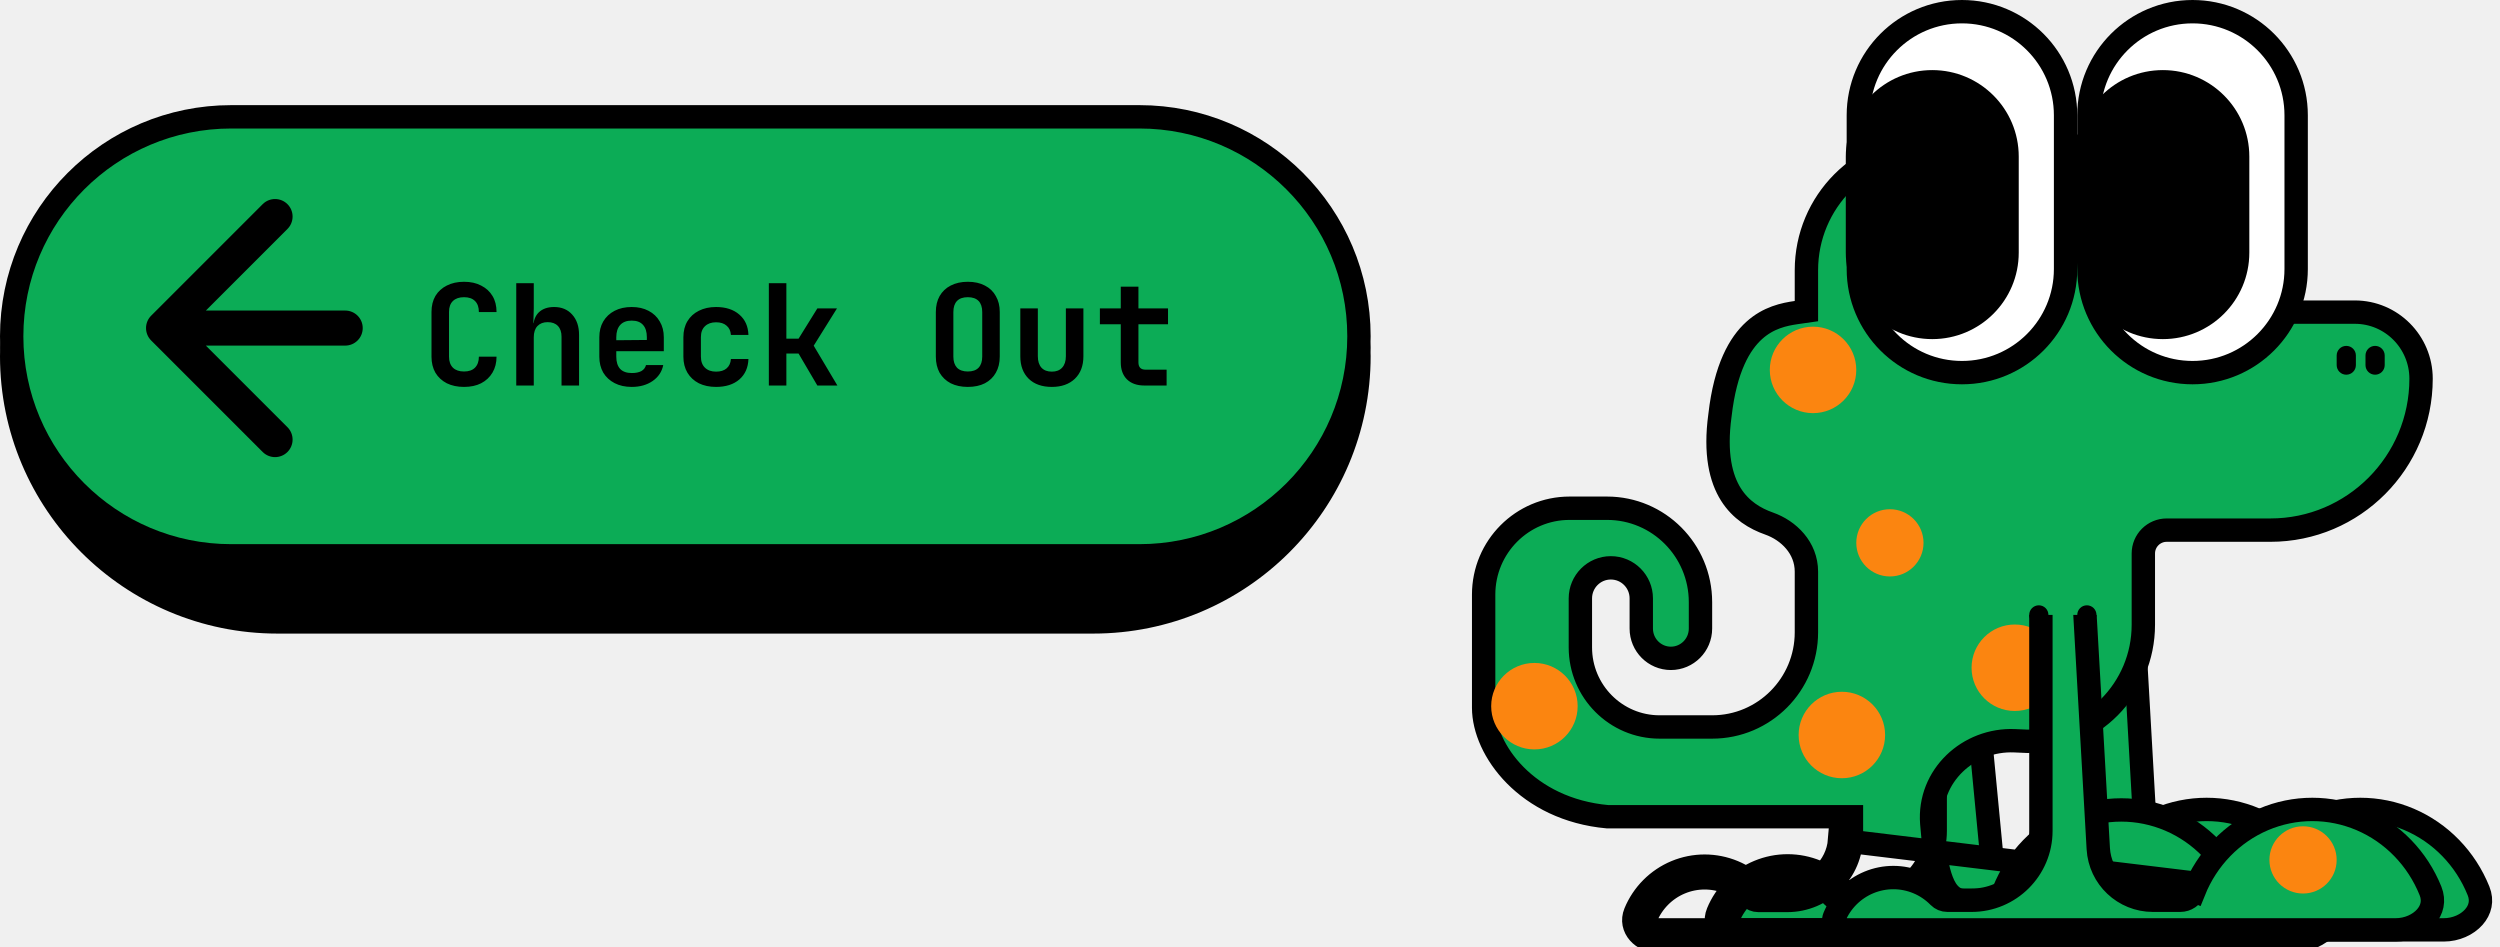
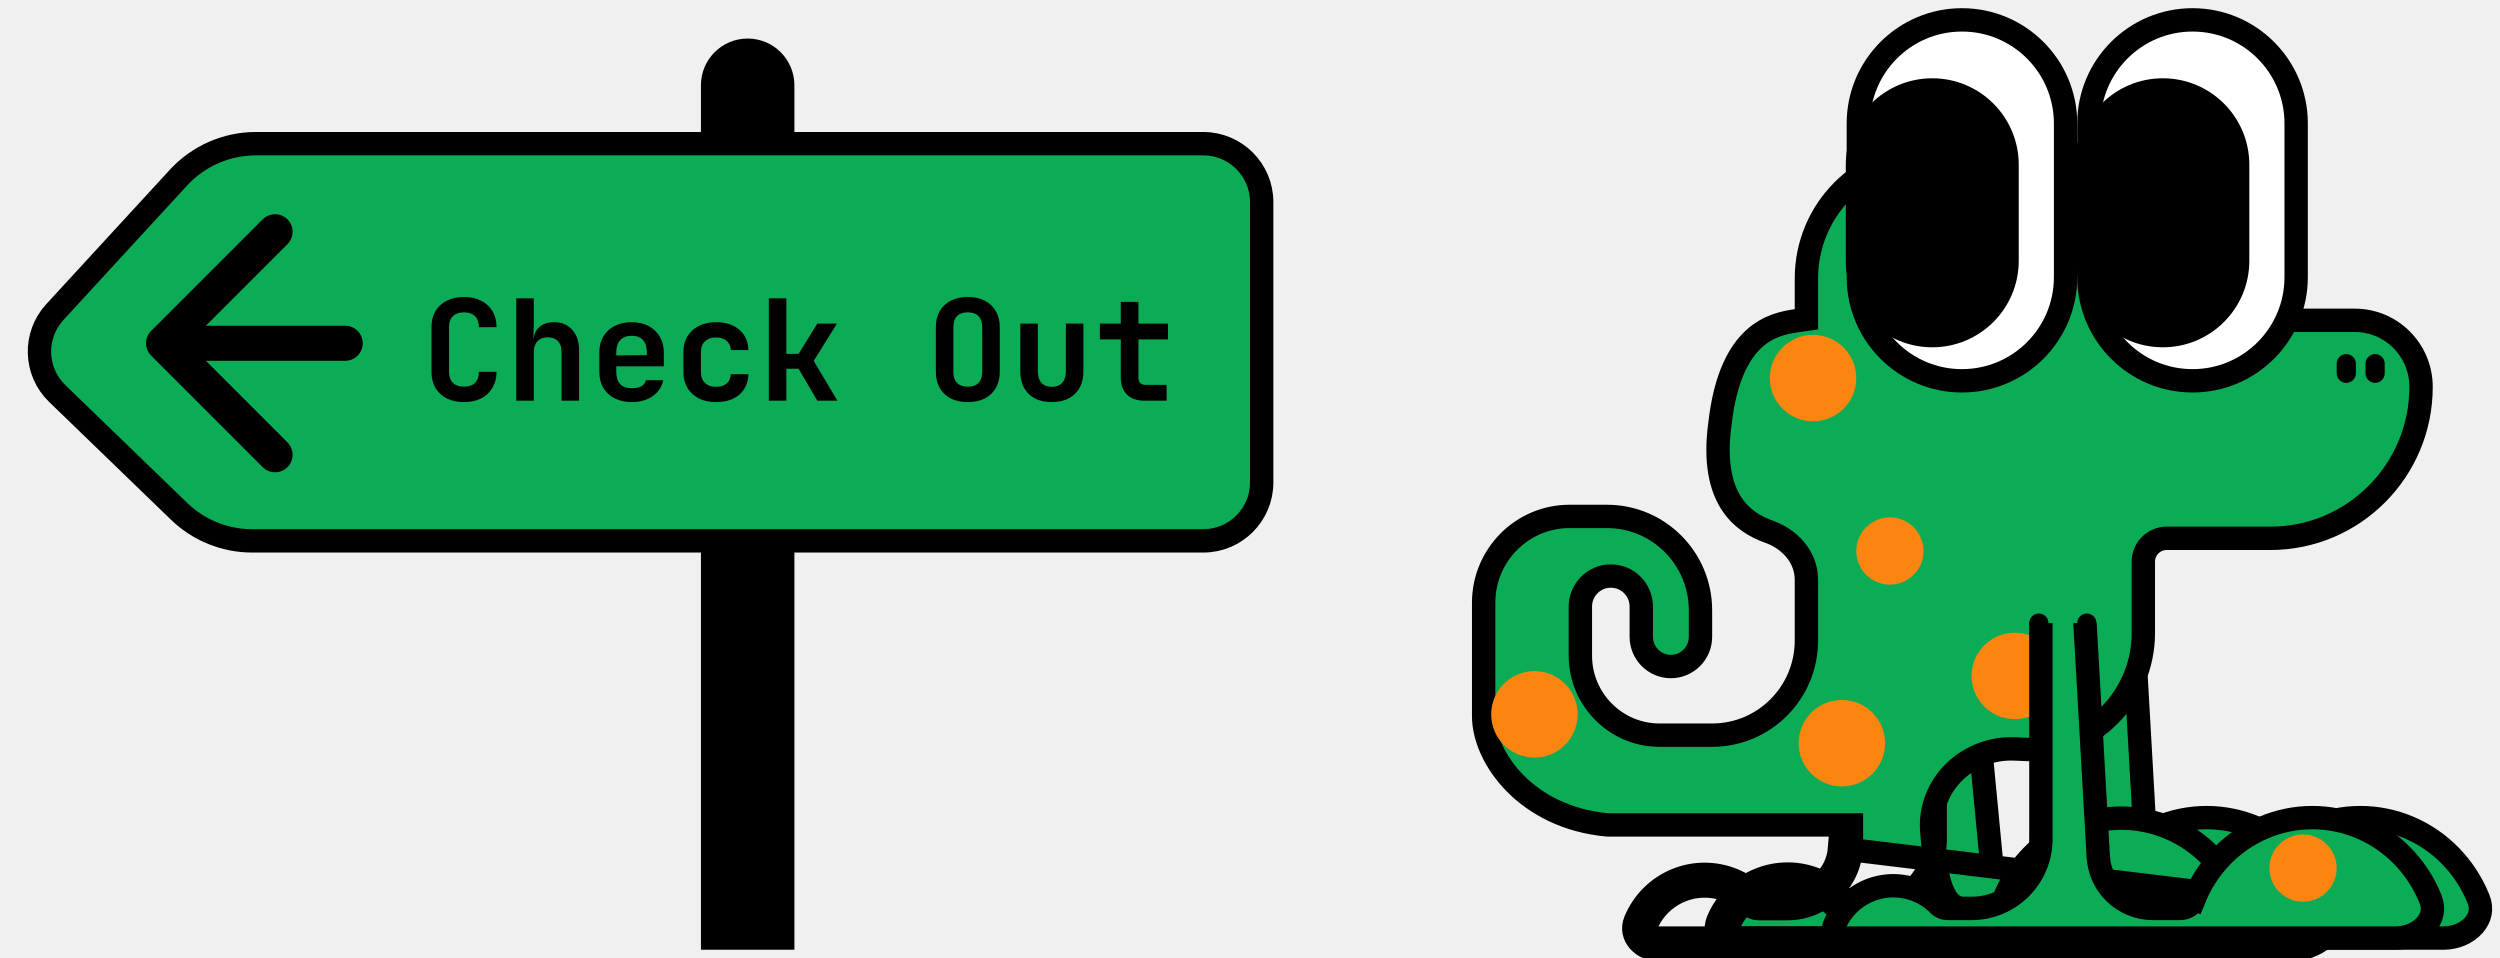
- <svg xmlns="http://www.w3.org/2000/svg" width="214" height="81" viewBox="0 0 214 81" fill="none">
-   <path d="M170.043 76.722L170.043 76.722L170.076 76.756C170.268 76.952 170.53 77.062 170.804 77.062H172.875C176.154 77.062 178.813 74.404 178.813 71.124V50.525C178.813 49.518 179.63 48.701 180.638 48.701C181.605 48.701 182.404 49.456 182.459 50.422L183.725 72.644C183.866 75.124 185.918 77.062 188.402 77.062H190.743C191.274 77.062 191.737 76.736 191.929 76.26L191.001 75.887L191.929 76.26C192.481 74.885 193.291 73.638 194.31 72.589C195.328 71.54 196.536 70.71 197.863 70.144C199.19 69.578 200.611 69.287 202.045 69.287C203.48 69.287 204.901 69.578 206.228 70.144C207.555 70.71 208.763 71.54 209.781 72.589C210.8 73.638 211.609 74.885 212.162 76.26C212.503 77.106 212.304 77.889 211.756 78.507C211.186 79.149 210.236 79.598 209.172 79.598H162.264C161.83 79.598 161.462 79.413 161.259 79.183C161.078 78.978 161.029 78.758 161.136 78.5C161.41 77.835 161.813 77.231 162.32 76.722C162.828 76.214 163.43 75.81 164.092 75.535C164.755 75.26 165.465 75.118 166.182 75.118C166.898 75.118 167.608 75.26 168.271 75.535C168.933 75.81 169.535 76.214 170.043 76.722Z" fill="#0CAC56" stroke="black" stroke-width="2" />
-   <path d="M156.884 76.722L156.884 76.722L156.918 76.756C157.109 76.951 157.371 77.062 157.646 77.062H159.716C162.996 77.062 165.654 74.404 165.654 71.124V62.093C165.654 61.056 166.495 60.215 167.532 60.215C168.5 60.215 169.309 60.95 169.401 61.913L170.44 72.75C170.675 75.195 172.729 77.062 175.186 77.062H177.584C178.115 77.062 178.578 76.736 178.77 76.26C179.323 74.885 180.132 73.638 181.151 72.589C182.169 71.54 183.377 70.71 184.704 70.144C186.031 69.578 187.452 69.287 188.887 69.287C190.321 69.287 191.742 69.578 193.069 70.144C194.396 70.71 195.604 71.54 196.622 72.589L197.34 71.893M156.884 76.722L157.592 76.016C156.992 75.415 156.28 74.937 155.496 74.612C154.712 74.286 153.871 74.118 153.023 74.118C152.174 74.118 151.334 74.286 150.55 74.612C149.766 74.937 149.053 75.415 148.453 76.016C147.853 76.618 147.377 77.332 147.053 78.118C146.516 79.417 147.7 80.598 149.105 80.598L196.013 80.598C198.68 80.598 200.926 78.361 199.931 75.887C199.33 74.393 198.45 73.036 197.34 71.893M156.884 76.722C156.377 76.214 155.774 75.81 155.112 75.535C154.45 75.26 153.74 75.118 153.023 75.118C152.306 75.118 151.596 75.26 150.933 75.535C150.271 75.81 149.669 76.214 149.161 76.722C148.654 77.231 148.252 77.835 147.977 78.5C147.871 78.758 147.919 78.978 148.1 79.183C148.303 79.413 148.671 79.598 149.105 79.598L196.013 79.598C197.078 79.598 198.027 79.149 198.597 78.507C199.145 77.889 199.344 77.106 199.003 76.26C198.451 74.885 197.641 73.638 196.622 72.589L197.34 71.893M156.884 76.722L197.34 71.893" fill="#0CAC56" stroke="black" stroke-width="2" />
-   <path d="M153.771 26.754L154.629 26.631V25.764V23.136C154.629 17.265 159.363 12.514 165.194 12.514H184.47C188.171 12.514 191.18 15.53 191.18 19.262V25.718V26.718H192.18H201.575C204.701 26.718 207.243 29.266 207.243 32.419C207.243 39.581 201.466 45.379 194.351 45.379H185.47C184.365 45.379 183.47 46.274 183.47 47.379V53.481C183.47 58.988 179.034 63.445 173.568 63.457L172.463 63.409C168.514 63.236 165.043 66.408 165.359 70.475C165.473 71.945 165.655 73.437 165.957 74.584C166.105 75.149 166.301 75.702 166.576 76.136C166.841 76.552 167.328 77.079 168.096 77.079H170.341C170.873 77.079 171.334 76.75 171.524 76.276C172.074 74.907 172.879 73.665 173.891 72.62C174.904 71.575 176.104 70.748 177.423 70.184C178.741 69.621 180.153 69.331 181.578 69.331C183.003 69.331 184.416 69.621 185.734 70.184C187.053 70.748 188.253 71.575 189.265 72.62C190.278 73.665 191.082 74.907 191.632 76.276C191.665 76.359 191.698 76.442 191.729 76.526L191.729 76.526C192.023 77.31 191.833 78.031 191.329 78.598C190.805 79.188 189.939 79.598 188.967 79.598H142.016C141.59 79.598 141.228 79.415 141.028 79.188C140.849 78.985 140.801 78.765 140.907 78.508C141.18 77.846 141.58 77.245 142.084 76.738C142.588 76.232 143.186 75.83 143.844 75.556C144.502 75.282 145.206 75.142 145.918 75.142C146.63 75.142 147.335 75.282 147.993 75.556C148.651 75.83 149.249 76.232 149.753 76.738L149.753 76.738L149.786 76.772L149.787 76.772C149.977 76.967 150.239 77.079 150.515 77.079H152.986C156.027 77.079 158.484 74.603 158.484 71.559V70.913V69.913H157.484H137.61C130.689 69.289 127 64.181 127 60.583V50.898C127 46.811 130.297 43.505 134.353 43.505H137.565C141.977 43.505 145.561 47.1 145.561 51.544V53.804C145.561 55.217 144.422 56.355 143.027 56.355C141.632 56.355 140.493 55.217 140.493 53.804L140.493 51.221C140.493 49.782 139.331 48.607 137.887 48.607C136.443 48.607 135.28 49.782 135.28 51.221V55.418C135.28 59.175 138.313 62.229 142.063 62.229H146.561C151.021 62.229 154.629 58.597 154.629 54.127V48.933C154.629 46.892 153.107 45.404 151.43 44.815C150.244 44.398 149.01 43.67 148.164 42.321C147.318 40.974 146.773 38.872 147.23 35.539L147.232 35.528L147.233 35.517C147.697 31.479 148.929 29.404 150.151 28.294C151.378 27.178 152.736 26.903 153.771 26.754ZM157.47 71.913C157.29 74.244 155.351 76.079 152.986 76.079H150.515C150.51 76.079 150.505 76.076 150.501 76.073L150.462 76.033C149.865 75.433 149.157 74.958 148.377 74.633C147.598 74.309 146.762 74.142 145.918 74.142C145.074 74.142 144.239 74.309 143.459 74.633C142.68 74.958 141.972 75.433 141.375 76.033C140.778 76.632 140.305 77.344 139.982 78.127C139.449 79.421 140.623 80.598 142.016 80.598H188.967C191.451 80.598 193.54 78.511 192.665 76.175L157.47 71.913Z" fill="#0CAC56" stroke="black" stroke-width="2" />
-   <circle cx="161.776" cy="46.467" r="2.878" fill="#FB8510" />
-   <circle cx="155.196" cy="31.664" r="3.701" fill="#FB8510" />
-   <circle cx="157.664" cy="62.916" r="3.701" fill="#FB8510" />
-   <circle cx="131.346" cy="60.449" r="3.701" fill="#FB8510" />
-   <circle cx="172.467" cy="57.159" r="3.701" fill="#FB8510" />
-   <rect x="159.075" y="1" width="17.738" height="30.897" rx="8.869" fill="white" stroke="black" stroke-width="2" />
-   <rect x="159" y="7" width="12.804" height="21.028" rx="6.402" fill="black" stroke="black" stroke-width="2" />
-   <rect x="178.813" y="1" width="17.738" height="30.897" rx="8.869" fill="white" stroke="black" stroke-width="2" />
-   <rect x="178.738" y="7" width="12.804" height="21.028" rx="6.402" fill="black" stroke="black" stroke-width="2" />
-   <path d="M165.931 76.722L165.931 76.722L165.964 76.756C166.156 76.952 166.418 77.062 166.692 77.062H168.763C172.042 77.062 174.701 74.404 174.701 71.124V50.525C174.701 49.518 175.518 48.701 176.525 48.701C177.493 48.701 178.292 49.456 178.347 50.422L179.613 72.644C179.754 75.124 181.806 77.062 184.29 77.062H186.631C187.161 77.062 187.625 76.736 187.816 76.26L186.889 75.887L187.816 76.26C188.369 74.885 189.179 73.638 190.197 72.589C191.216 71.54 192.424 70.71 193.751 70.144C195.078 69.578 196.499 69.287 197.933 69.287C199.368 69.287 200.789 69.578 202.116 70.144C203.443 70.71 204.65 71.54 205.669 72.589C206.688 73.638 207.497 74.885 208.05 76.26C208.391 77.106 208.192 77.889 207.644 78.507C207.074 79.149 206.124 79.598 205.06 79.598H158.152C157.718 79.598 157.35 79.413 157.147 79.183C156.966 78.978 156.917 78.758 157.024 78.5C157.298 77.835 157.701 77.231 158.208 76.722C158.716 76.214 159.318 75.81 159.98 75.535C160.643 75.26 161.353 75.118 162.069 75.118C162.786 75.118 163.496 75.26 164.159 75.535C164.821 75.81 165.423 76.214 165.931 76.722Z" fill="#0CAC56" stroke="black" stroke-width="2" />
-   <rect x="202.486" y="29.608" width="1.645" height="2.467" rx="0.822" fill="black" />
-   <rect x="200.019" y="29.608" width="1.645" height="2.467" rx="0.822" fill="black" />
-   <rect x="172.056" y="46.879" width="8.224" height="5.757" fill="#0CAC56" />
-   <circle cx="174.523" cy="52.636" r="0.822" fill="black" />
-   <circle cx="178.636" cy="52.636" r="0.822" fill="black" />
-   <circle cx="197.14" cy="73.608" r="2.878" fill="#FB8510" />
-   <path d="M1 30.486C1 22.295 7.641 15.654 15.832 15.654H101.495C109.687 15.654 116.327 22.295 116.327 30.486C116.327 43.05 106.142 53.235 93.579 53.235H23.748C11.185 53.235 1 43.05 1 30.486Z" fill="black" stroke="black" stroke-width="2" />
-   <rect x="1" y="10" width="115.327" height="37.58" rx="18.79" fill="#0CAC56" stroke="black" stroke-width="2" />
-   <path d="M39.72 33.12C39.16 33.12 38.668 33.016 38.244 32.808C37.828 32.592 37.504 32.292 37.272 31.908C37.048 31.516 36.936 31.056 36.936 30.528V26.712C36.936 26.176 37.048 25.716 37.272 25.332C37.504 24.948 37.828 24.652 38.244 24.444C38.668 24.228 39.16 24.12 39.72 24.12C40.288 24.12 40.776 24.228 41.184 24.444C41.6 24.652 41.924 24.948 42.156 25.332C42.388 25.716 42.504 26.176 42.504 26.712H40.992C40.992 26.296 40.88 25.98 40.656 25.764C40.44 25.548 40.128 25.44 39.72 25.44C39.312 25.44 38.996 25.548 38.772 25.764C38.548 25.98 38.436 26.292 38.436 26.7V30.528C38.436 30.936 38.548 31.252 38.772 31.476C38.996 31.692 39.312 31.8 39.72 31.8C40.128 31.8 40.44 31.692 40.656 31.476C40.88 31.252 40.992 30.936 40.992 30.528H42.504C42.504 31.048 42.388 31.504 42.156 31.896C41.924 32.288 41.6 32.592 41.184 32.808C40.776 33.016 40.288 33.12 39.72 33.12ZM44.191 33V24.24H45.691V26.4L45.655 27.66H46.063L45.655 28.008C45.655 27.464 45.811 27.04 46.123 26.736C46.443 26.432 46.879 26.28 47.431 26.28C48.079 26.28 48.595 26.496 48.979 26.928C49.371 27.36 49.567 27.94 49.567 28.668V33H48.067V28.824C48.067 28.424 47.963 28.116 47.755 27.9C47.547 27.684 47.255 27.576 46.879 27.576C46.511 27.576 46.219 27.688 46.003 27.912C45.795 28.136 45.691 28.456 45.691 28.872V33H44.191ZM54.074 33.12C53.514 33.12 53.026 33.012 52.61 32.796C52.194 32.58 51.87 32.28 51.638 31.896C51.414 31.504 51.302 31.048 51.302 30.528V28.872C51.302 28.352 51.414 27.9 51.638 27.516C51.87 27.124 52.194 26.82 52.61 26.604C53.026 26.388 53.514 26.28 54.074 26.28C54.626 26.28 55.106 26.388 55.514 26.604C55.93 26.82 56.25 27.124 56.474 27.516C56.706 27.9 56.822 28.352 56.822 28.872V30.06H52.754V30.528C52.754 30.992 52.866 31.344 53.09 31.584C53.314 31.816 53.646 31.932 54.086 31.932C54.422 31.932 54.694 31.876 54.902 31.764C55.11 31.644 55.242 31.472 55.298 31.248H56.774C56.662 31.816 56.358 32.272 55.862 32.616C55.374 32.952 54.778 33.12 54.074 33.12ZM55.37 29.22V28.86C55.37 28.404 55.262 28.056 55.046 27.816C54.83 27.568 54.506 27.444 54.074 27.444C53.642 27.444 53.314 27.568 53.09 27.816C52.866 28.064 52.754 28.416 52.754 28.872V29.124L55.478 29.1L55.37 29.22ZM61.294 33.12C60.734 33.12 60.242 33.016 59.818 32.808C59.402 32.592 59.078 32.292 58.846 31.908C58.614 31.516 58.498 31.056 58.498 30.528V28.872C58.498 28.336 58.614 27.876 58.846 27.492C59.078 27.108 59.402 26.812 59.818 26.604C60.242 26.388 60.734 26.28 61.294 26.28C62.126 26.28 62.79 26.496 63.286 26.928C63.782 27.352 64.042 27.932 64.066 28.668H62.566C62.542 28.324 62.418 28.06 62.194 27.876C61.978 27.684 61.678 27.588 61.294 27.588C60.894 27.588 60.578 27.7 60.346 27.924C60.114 28.14 59.998 28.452 59.998 28.86V30.528C59.998 30.936 60.114 31.252 60.346 31.476C60.578 31.7 60.894 31.812 61.294 31.812C61.678 31.812 61.978 31.72 62.194 31.536C62.418 31.344 62.542 31.076 62.566 30.732H64.066C64.042 31.468 63.782 32.052 63.286 32.484C62.79 32.908 62.126 33.12 61.294 33.12ZM65.813 33V24.24H67.313V28.992H68.357L69.965 26.4H71.645L69.653 29.592L71.681 33H69.965L68.357 30.264H67.313V33H65.813ZM82.844 33.12C82.284 33.12 81.796 33.016 81.379 32.808C80.972 32.592 80.656 32.292 80.431 31.908C80.216 31.516 80.108 31.056 80.108 30.528V26.712C80.108 26.184 80.216 25.728 80.431 25.344C80.656 24.952 80.972 24.652 81.379 24.444C81.796 24.228 82.284 24.12 82.844 24.12C83.412 24.12 83.9 24.228 84.308 24.444C84.716 24.652 85.028 24.952 85.243 25.344C85.468 25.728 85.579 26.18 85.579 26.7V30.528C85.579 31.056 85.468 31.516 85.243 31.908C85.028 32.292 84.716 32.592 84.308 32.808C83.9 33.016 83.412 33.12 82.844 33.12ZM82.844 31.8C83.251 31.8 83.559 31.692 83.767 31.476C83.975 31.252 84.079 30.936 84.079 30.528V26.712C84.079 26.296 83.975 25.98 83.767 25.764C83.559 25.548 83.251 25.44 82.844 25.44C82.436 25.44 82.127 25.548 81.919 25.764C81.712 25.98 81.608 26.296 81.608 26.712V30.528C81.608 30.936 81.712 31.252 81.919 31.476C82.135 31.692 82.444 31.8 82.844 31.8ZM90.039 33.12C89.199 33.12 88.539 32.888 88.059 32.424C87.579 31.952 87.339 31.312 87.339 30.504V26.4H88.839V30.492C88.839 30.916 88.943 31.244 89.151 31.476C89.359 31.7 89.655 31.812 90.039 31.812C90.415 31.812 90.707 31.7 90.915 31.476C91.131 31.244 91.239 30.916 91.239 30.492V26.4H92.739V30.504C92.739 31.312 92.495 31.952 92.007 32.424C91.519 32.888 90.863 33.12 90.039 33.12ZM97.954 33C97.322 33 96.826 32.824 96.466 32.472C96.114 32.12 95.938 31.636 95.938 31.02V27.756H94.15V26.4H95.938V24.54H97.45V26.4H99.982V27.756H97.45V31.02C97.45 31.436 97.654 31.644 98.062 31.644H99.862V33H97.954Z" fill="black" />
-   <path d="M29.549 29.583C30.378 29.583 31.049 28.912 31.049 28.083C31.049 27.255 30.378 26.583 29.549 26.583L29.549 29.583ZM12.939 27.023C12.354 27.608 12.354 28.558 12.939 29.144L22.485 38.69C23.071 39.276 24.021 39.276 24.607 38.69C25.192 38.104 25.192 37.154 24.607 36.569L16.121 28.083L24.607 19.598C25.192 19.012 25.192 18.062 24.607 17.477C24.021 16.891 23.071 16.891 22.485 17.477L12.939 27.023ZM29.549 26.583L14 26.583L14 29.583L29.549 29.583L29.549 26.583Z" fill="black" />
+ <svg xmlns="http://www.w3.org/2000/svg" width="214" height="82" viewBox="0 0 214 82" fill="none">
+   <path d="M67 7.299C67 5.642 65.657 4.299 64 4.299C62.343 4.299 61 5.642 61 7.299V80.299H67V7.299Z" fill="black" stroke="black" stroke-width="2" />
+   <path d="M4.697 26.71C2.861 28.707 2.952 31.804 4.903 33.689L15.332 43.77C17.01 45.392 19.253 46.299 21.587 46.299H103C105.761 46.299 108 44.06 108 41.299V17.299C108 14.538 105.761 12.299 103 12.299H21.9C19.382 12.299 16.98 13.354 15.275 15.207L4.697 26.71Z" fill="#0CAC56" stroke="black" stroke-width="2" />
+   <path d="M39.72 34.419C39.16 34.419 38.668 34.315 38.244 34.107C37.828 33.891 37.504 33.591 37.272 33.207C37.048 32.815 36.936 32.355 36.936 31.827V28.011C36.936 27.475 37.048 27.015 37.272 26.631C37.504 26.247 37.828 25.951 38.244 25.743C38.668 25.527 39.16 25.419 39.72 25.419C40.288 25.419 40.776 25.527 41.184 25.743C41.6 25.951 41.924 26.247 42.156 26.631C42.388 27.015 42.504 27.475 42.504 28.011H40.992C40.992 27.595 40.88 27.279 40.656 27.063C40.44 26.847 40.128 26.739 39.72 26.739C39.312 26.739 38.996 26.847 38.772 27.063C38.548 27.279 38.436 27.591 38.436 27.999V31.827C38.436 32.235 38.548 32.551 38.772 32.775C38.996 32.991 39.312 33.099 39.72 33.099C40.128 33.099 40.44 32.991 40.656 32.775C40.88 32.551 40.992 32.235 40.992 31.827H42.504C42.504 32.347 42.388 32.803 42.156 33.195C41.924 33.587 41.6 33.891 41.184 34.107C40.776 34.315 40.288 34.419 39.72 34.419ZM44.191 34.299V25.539H45.691V27.699L45.655 28.959H46.063L45.655 29.307C45.655 28.763 45.811 28.339 46.123 28.035C46.443 27.731 46.879 27.579 47.431 27.579C48.079 27.579 48.595 27.795 48.979 28.227C49.371 28.659 49.567 29.239 49.567 29.967V34.299H48.067V30.123C48.067 29.723 47.963 29.415 47.755 29.199C47.547 28.983 47.255 28.875 46.879 28.875C46.511 28.875 46.219 28.987 46.003 29.211C45.795 29.435 45.691 29.755 45.691 30.171V34.299H44.191ZM54.074 34.419C53.514 34.419 53.026 34.311 52.61 34.095C52.194 33.879 51.87 33.579 51.638 33.195C51.414 32.803 51.302 32.347 51.302 31.827V30.171C51.302 29.651 51.414 29.199 51.638 28.815C51.87 28.423 52.194 28.119 52.61 27.903C53.026 27.687 53.514 27.579 54.074 27.579C54.626 27.579 55.106 27.687 55.514 27.903C55.93 28.119 56.25 28.423 56.474 28.815C56.706 29.199 56.822 29.651 56.822 30.171V31.359H52.754V31.827C52.754 32.291 52.866 32.643 53.09 32.883C53.314 33.115 53.646 33.231 54.086 33.231C54.422 33.231 54.694 33.175 54.902 33.063C55.11 32.943 55.242 32.771 55.298 32.547H56.774C56.662 33.115 56.358 33.571 55.862 33.915C55.374 34.251 54.778 34.419 54.074 34.419ZM55.37 30.519V30.159C55.37 29.703 55.262 29.355 55.046 29.115C54.83 28.867 54.506 28.743 54.074 28.743C53.642 28.743 53.314 28.867 53.09 29.115C52.866 29.363 52.754 29.715 52.754 30.171V30.423L55.478 30.399L55.37 30.519ZM61.294 34.419C60.734 34.419 60.242 34.315 59.818 34.107C59.402 33.891 59.078 33.591 58.846 33.207C58.614 32.815 58.498 32.355 58.498 31.827V30.171C58.498 29.635 58.614 29.175 58.846 28.791C59.078 28.407 59.402 28.111 59.818 27.903C60.242 27.687 60.734 27.579 61.294 27.579C62.126 27.579 62.79 27.795 63.286 28.227C63.782 28.651 64.042 29.231 64.066 29.967H62.566C62.542 29.623 62.418 29.359 62.194 29.175C61.978 28.983 61.678 28.887 61.294 28.887C60.894 28.887 60.578 28.999 60.346 29.223C60.114 29.439 59.998 29.751 59.998 30.159V31.827C59.998 32.235 60.114 32.551 60.346 32.775C60.578 32.999 60.894 33.111 61.294 33.111C61.678 33.111 61.978 33.019 62.194 32.835C62.418 32.643 62.542 32.375 62.566 32.031H64.066C64.042 32.767 63.782 33.351 63.286 33.783C62.79 34.207 62.126 34.419 61.294 34.419ZM65.813 34.299V25.539H67.313V30.291H68.357L69.965 27.699H71.645L69.653 30.891L71.681 34.299H69.965L68.357 31.563H67.313V34.299H65.813ZM82.844 34.419C82.284 34.419 81.796 34.315 81.38 34.107C80.972 33.891 80.656 33.591 80.432 33.207C80.216 32.815 80.108 32.355 80.108 31.827V28.011C80.108 27.483 80.216 27.027 80.432 26.643C80.656 26.251 80.972 25.951 81.38 25.743C81.796 25.527 82.284 25.419 82.844 25.419C83.412 25.419 83.9 25.527 84.308 25.743C84.716 25.951 85.028 26.251 85.244 26.643C85.468 27.027 85.58 27.479 85.58 27.999V31.827C85.58 32.355 85.468 32.815 85.244 33.207C85.028 33.591 84.716 33.891 84.308 34.107C83.9 34.315 83.412 34.419 82.844 34.419ZM82.844 33.099C83.252 33.099 83.56 32.991 83.768 32.775C83.976 32.551 84.08 32.235 84.08 31.827V28.011C84.08 27.595 83.976 27.279 83.768 27.063C83.56 26.847 83.252 26.739 82.844 26.739C82.436 26.739 82.128 26.847 81.92 27.063C81.712 27.279 81.608 27.595 81.608 28.011V31.827C81.608 32.235 81.712 32.551 81.92 32.775C82.136 32.991 82.444 33.099 82.844 33.099ZM90.039 34.419C89.199 34.419 88.539 34.187 88.059 33.723C87.579 33.251 87.339 32.611 87.339 31.803V27.699H88.839V31.791C88.839 32.215 88.943 32.543 89.151 32.775C89.359 32.999 89.655 33.111 90.039 33.111C90.415 33.111 90.707 32.999 90.915 32.775C91.131 32.543 91.239 32.215 91.239 31.791V27.699H92.739V31.803C92.739 32.611 92.495 33.251 92.007 33.723C91.519 34.187 90.863 34.419 90.039 34.419ZM97.954 34.299C97.322 34.299 96.826 34.123 96.466 33.771C96.114 33.419 95.938 32.935 95.938 32.319V29.055H94.15V27.699H95.938V25.839H97.45V27.699H99.982V29.055H97.45V32.319C97.45 32.735 97.654 32.943 98.062 32.943H99.862V34.299H97.954Z" fill="black" />
+   <path d="M29.549 30.882C30.378 30.882 31.049 30.211 31.049 29.382C31.049 28.554 30.378 27.882 29.549 27.882L29.549 30.882ZM12.939 28.322C12.354 28.907 12.354 29.857 12.939 30.443L22.485 39.989C23.071 40.575 24.021 40.575 24.607 39.989C25.192 39.403 25.192 38.453 24.607 37.868L16.121 29.382L24.607 20.897C25.192 20.311 25.192 19.362 24.607 18.776C24.021 18.19 23.071 18.19 22.485 18.776L12.939 28.322ZM29.549 27.882L14 27.882L14 30.882L29.549 30.882L29.549 27.882Z" fill="black" />
+   <path d="M170.043 77.423L170.043 77.423L170.077 77.457C170.268 77.653 170.53 77.763 170.805 77.763H172.875C176.155 77.763 178.813 75.105 178.813 71.825V51.226C178.813 50.219 179.63 49.402 180.638 49.402C181.605 49.402 182.404 50.157 182.459 51.123L183.725 73.345C183.866 75.825 185.918 77.763 188.402 77.763H190.743C191.274 77.763 191.737 77.437 191.929 76.961L191.001 76.588L191.929 76.961C192.481 75.586 193.291 74.339 194.31 73.29C195.328 72.241 196.536 71.411 197.863 70.844C199.19 70.278 200.611 69.987 202.045 69.987C203.48 69.987 204.901 70.278 206.228 70.844C207.555 71.411 208.763 72.241 209.781 73.29C210.8 74.339 211.609 75.586 212.162 76.961C212.503 77.807 212.304 78.59 211.756 79.207C211.186 79.85 210.237 80.299 209.172 80.299H162.264C161.83 80.299 161.462 80.114 161.259 79.884C161.078 79.679 161.029 79.459 161.136 79.201C161.411 78.536 161.813 77.932 162.32 77.423C162.828 76.915 163.43 76.511 164.092 76.236C164.755 75.961 165.465 75.819 166.182 75.819C166.899 75.819 167.609 75.961 168.271 76.236C168.933 76.511 169.536 76.915 170.043 77.423Z" fill="#0CAC56" stroke="black" stroke-width="2" />
+   <path d="M156.884 77.423L156.884 77.423L156.917 77.457C157.109 77.653 157.371 77.763 157.645 77.763H159.716C162.995 77.763 165.654 75.105 165.654 71.825V62.794C165.654 61.757 166.495 60.916 167.532 60.916C168.499 60.916 169.308 61.651 169.401 62.614L170.44 73.451C170.674 75.896 172.729 77.763 175.186 77.763H177.584C178.114 77.763 178.578 77.437 178.769 76.961C179.322 75.586 180.132 74.339 181.151 73.29C182.169 72.241 183.377 71.411 184.704 70.844C186.031 70.278 187.452 69.987 188.886 69.987C190.321 69.987 191.742 70.278 193.069 70.844C194.396 71.411 195.603 72.241 196.622 73.29L197.339 72.594M156.884 77.423L157.592 76.717C156.992 76.115 156.279 75.638 155.495 75.313C154.711 74.987 153.871 74.819 153.022 74.819C152.174 74.819 151.334 74.987 150.55 75.313C149.766 75.638 149.053 76.115 148.453 76.717C147.853 77.319 147.377 78.033 147.052 78.819C146.516 80.118 147.7 81.299 149.105 81.299L196.013 81.299C198.679 81.299 200.926 79.061 199.931 76.588C199.33 75.094 198.45 73.737 197.339 72.594M156.884 77.423C156.376 76.915 155.774 76.511 155.112 76.236C154.449 75.961 153.739 75.819 153.022 75.819C152.306 75.819 151.596 75.961 150.933 76.236C150.271 76.511 149.669 76.915 149.161 77.423C148.654 77.932 148.251 78.536 147.977 79.201C147.87 79.459 147.919 79.679 148.1 79.884C148.303 80.114 148.671 80.299 149.105 80.299L196.013 80.299C197.077 80.299 198.027 79.85 198.597 79.207C199.145 78.59 199.344 77.807 199.003 76.961C198.45 75.586 197.641 74.339 196.622 73.29L197.339 72.594M156.884 77.423L197.339 72.594" fill="#0CAC56" stroke="black" stroke-width="2" />
+   <path d="M153.771 27.455L154.629 27.331V26.465V23.837C154.629 17.966 159.363 13.215 165.194 13.215H184.47C188.171 13.215 191.18 16.232 191.18 19.963V26.419V27.419H192.18H201.575C204.701 27.419 207.243 29.967 207.243 33.12C207.243 40.282 201.466 46.08 194.351 46.08H185.47C184.365 46.08 183.47 46.975 183.47 48.08V54.182C183.47 59.689 179.034 64.146 173.568 64.158L172.463 64.11C168.514 63.937 165.043 67.109 165.359 71.176C165.473 72.645 165.655 74.138 165.957 75.284C166.105 75.85 166.301 76.403 166.576 76.837C166.841 77.253 167.328 77.78 168.096 77.78H170.341C170.873 77.78 171.334 77.451 171.524 76.977C172.074 75.608 172.879 74.366 173.891 73.321C174.904 72.276 176.104 71.449 177.423 70.885C178.741 70.322 180.153 70.032 181.578 70.032C183.003 70.032 184.416 70.322 185.734 70.885C187.053 71.449 188.253 72.276 189.265 73.321C190.278 74.366 191.082 75.608 191.632 76.977C191.665 77.06 191.698 77.143 191.729 77.227L191.729 77.227C192.023 78.011 191.833 78.732 191.329 79.299C190.805 79.888 189.939 80.299 188.967 80.299H142.016C141.59 80.299 141.228 80.116 141.028 79.888C140.849 79.686 140.801 79.466 140.907 79.209C141.18 78.547 141.58 77.945 142.084 77.439C142.588 76.933 143.186 76.531 143.844 76.257C144.502 75.984 145.206 75.843 145.918 75.843C146.63 75.843 147.335 75.984 147.993 76.257C148.651 76.531 149.249 76.933 149.753 77.439L149.753 77.439L149.786 77.473L149.787 77.474C149.977 77.668 150.239 77.78 150.515 77.78H152.986C156.027 77.78 158.484 75.304 158.484 72.26V71.614V70.614H157.484H137.61C130.689 69.99 127 64.882 127 61.284V51.599C127 47.511 130.297 44.206 134.353 44.206H137.565C141.977 44.206 145.561 47.801 145.561 52.245V54.505C145.561 55.918 144.422 57.056 143.027 57.056C141.632 57.056 140.493 55.918 140.493 54.505L140.493 51.922C140.493 50.483 139.331 49.308 137.887 49.308C136.443 49.308 135.28 50.483 135.28 51.922V56.119C135.28 59.876 138.313 62.93 142.063 62.93H146.561C151.021 62.93 154.629 59.298 154.629 54.828V49.634C154.629 47.593 153.107 46.105 151.43 45.516C150.244 45.099 149.01 44.371 148.164 43.022C147.318 41.675 146.773 39.573 147.23 36.24L147.232 36.229L147.233 36.218C147.697 32.18 148.929 30.105 150.151 28.994C151.378 27.88 152.736 27.604 153.771 27.455ZM157.47 72.614C157.29 74.945 155.351 76.78 152.986 76.78H150.515C150.51 76.78 150.505 76.778 150.501 76.774L150.462 76.734C149.865 76.134 149.157 75.659 148.377 75.334C147.598 75.01 146.762 74.843 145.918 74.843C145.074 74.843 144.239 75.01 143.459 75.334C142.68 75.659 141.972 76.134 141.375 76.734C140.778 77.333 140.305 78.045 139.982 78.828C139.449 80.122 140.623 81.299 142.016 81.299H188.967C191.451 81.299 193.54 79.212 192.665 76.876L157.47 72.614Z" fill="#0CAC56" stroke="black" stroke-width="2" />
+   <circle cx="161.775" cy="47.168" r="2.878" fill="#FB8510" />
+   <circle cx="155.196" cy="32.364" r="3.701" fill="#FB8510" />
+   <circle cx="157.663" cy="63.617" r="3.701" fill="#FB8510" />
+   <circle cx="131.346" cy="61.15" r="3.701" fill="#FB8510" />
+   <circle cx="172.467" cy="57.86" r="3.701" fill="#FB8510" />
+   <rect x="159.075" y="1.701" width="17.738" height="30.897" rx="8.869" fill="white" stroke="black" stroke-width="2" />
+   <rect x="159" y="7.701" width="12.804" height="21.028" rx="6.402" fill="black" stroke="black" stroke-width="2" />
+   <rect x="178.813" y="1.701" width="17.738" height="30.897" rx="8.869" fill="white" stroke="black" stroke-width="2" />
+   <rect x="178.738" y="7.701" width="12.804" height="21.028" rx="6.402" fill="black" stroke="black" stroke-width="2" />
+   <path d="M165.931 77.423L165.931 77.423L165.964 77.457C166.156 77.653 166.418 77.763 166.692 77.763H168.763C172.042 77.763 174.701 75.105 174.701 71.825V51.226C174.701 50.219 175.518 49.402 176.525 49.402C177.493 49.402 178.292 50.157 178.347 51.123L179.613 73.345C179.754 75.825 181.806 77.763 184.29 77.763H186.631C187.161 77.763 187.625 77.437 187.816 76.961L186.889 76.588L187.816 76.961C188.369 75.586 189.179 74.339 190.197 73.29C191.216 72.241 192.424 71.411 193.751 70.844C195.078 70.278 196.499 69.987 197.933 69.987C199.368 69.987 200.789 70.278 202.116 70.844C203.443 71.411 204.65 72.241 205.669 73.29C206.688 74.339 207.497 75.586 208.05 76.961C208.39 77.807 208.192 78.59 207.644 79.207C207.074 79.85 206.124 80.299 205.06 80.299H158.152C157.718 80.299 157.35 80.114 157.147 79.884C156.966 79.679 156.917 79.459 157.024 79.201C157.298 78.536 157.701 77.932 158.208 77.423C158.715 76.915 159.318 76.511 159.98 76.236C160.643 75.961 161.352 75.819 162.069 75.819C162.786 75.819 163.496 75.961 164.159 76.236C164.821 76.511 165.423 76.915 165.931 77.423Z" fill="#0CAC56" stroke="black" stroke-width="2" />
+   <rect x="202.486" y="30.308" width="1.645" height="2.467" rx="0.822" fill="black" />
+   <rect x="200.019" y="30.308" width="1.645" height="2.467" rx="0.822" fill="black" />
+   <rect x="172.056" y="47.579" width="8.224" height="5.757" fill="#0CAC56" />
+   <circle cx="174.524" cy="53.337" r="0.822" fill="black" />
+   <circle cx="178.635" cy="53.337" r="0.822" fill="black" />
+   <circle cx="197.14" cy="74.308" r="2.878" fill="#FB8510" />
</svg>
